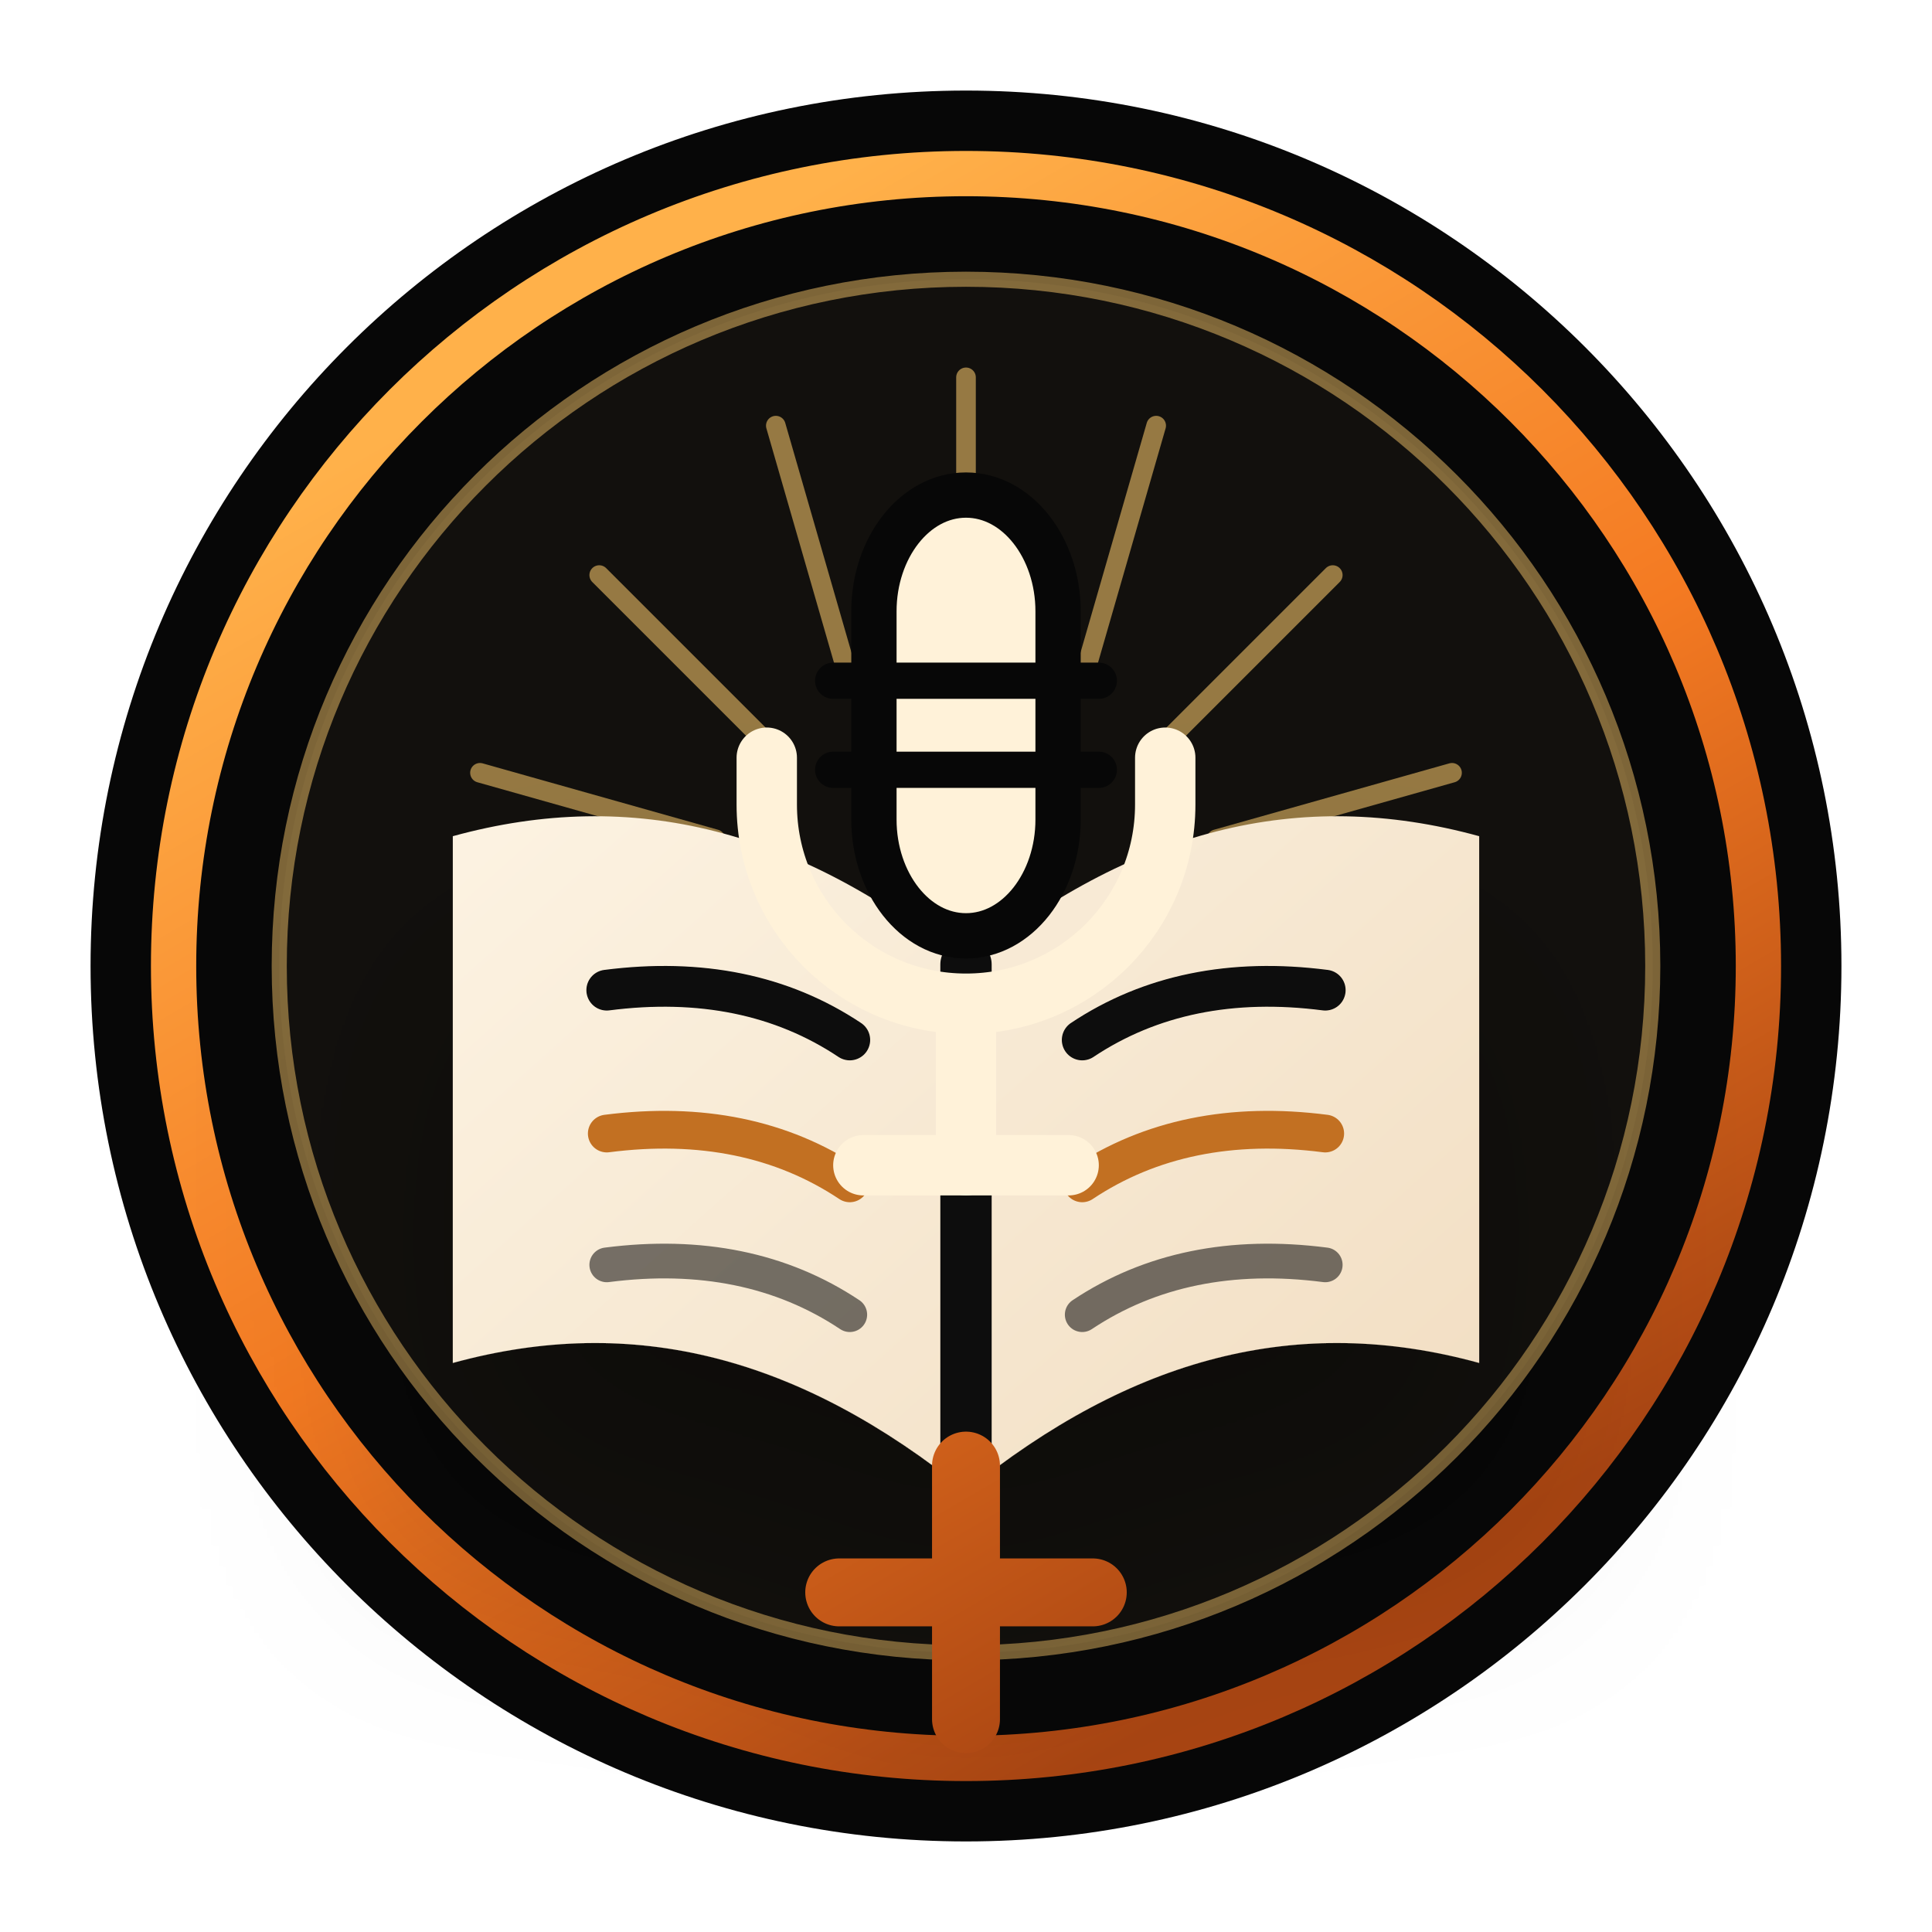
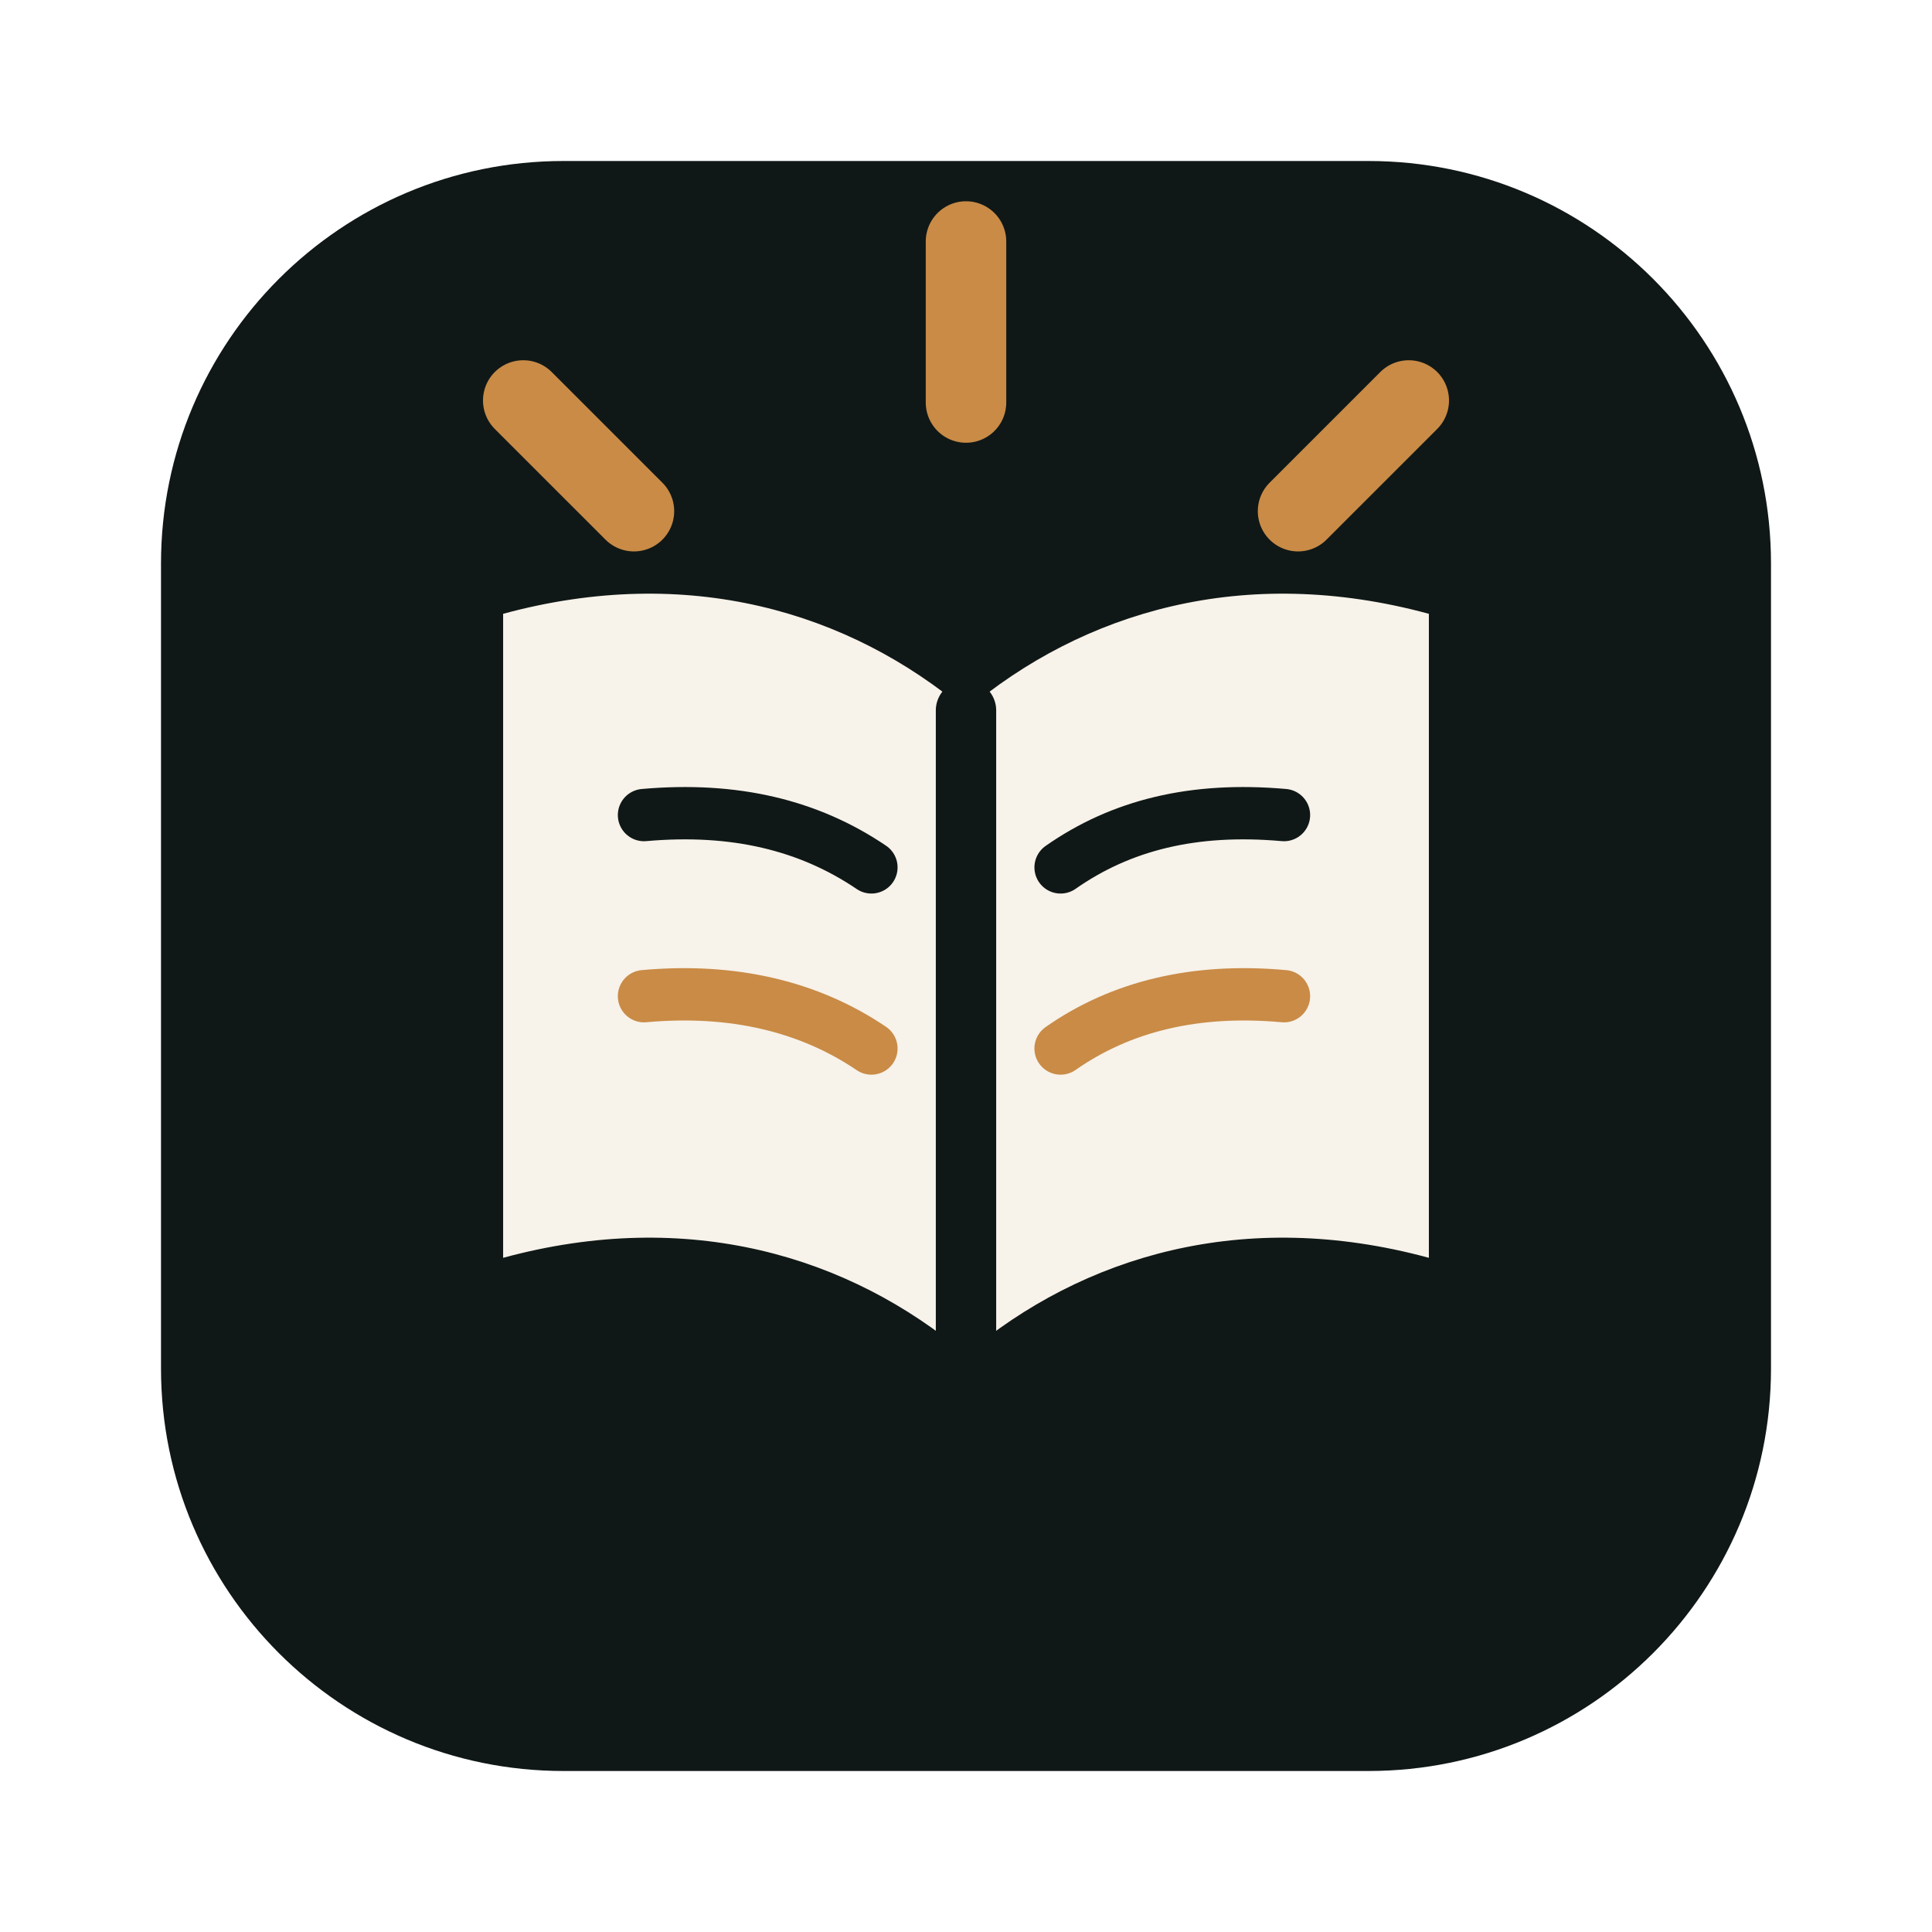
- <svg xmlns="http://www.w3.org/2000/svg" width="128" height="128" viewBox="0 0 128 128" fill="none" role="img" aria-label="Preach Flow mark">
-   <defs>
-     <linearGradient id="paper" x1="31" y1="27" x2="98" y2="102" gradientUnits="userSpaceOnUse">
-       <stop stop-color="#FFF8EA" />
-       <stop offset="1" stop-color="#F1DDC1" />
-     </linearGradient>
-     <linearGradient id="orange" x1="41" y1="20" x2="91" y2="106" gradientUnits="userSpaceOnUse">
-       <stop stop-color="#FFB14A" />
-       <stop offset=".52" stop-color="#F47A22" />
-       <stop offset="1" stop-color="#A94512" />
-     </linearGradient>
-     <filter id="shadow" x="13" y="10" width="102" height="108" filterUnits="userSpaceOnUse" color-interpolation-filters="sRGB">
-       <feDropShadow dx="0" dy="10" stdDeviation="8" flood-color="#0A0A0A" flood-opacity=".25" />
-     </filter>
-   </defs>
-   <circle cx="64" cy="64" r="58" fill="#070707" />
-   <circle cx="64" cy="64" r="52.5" stroke="url(#orange)" stroke-width="3" />
-   <circle cx="64" cy="64" r="45.5" fill="#12100D" stroke="#F4C56A" stroke-opacity=".5" />
-   <g opacity=".58" stroke="#F4C56A" stroke-width="1.3" stroke-linecap="round">
-     <path d="M64 25v17" />
-     <path d="M51.4 28.2l4.5 15.6" />
-     <path d="M76.6 28.2l-4.5 15.6" />
-     <path d="M39.7 38.1l11.5 11.5" />
-     <path d="M88.3 38.1L76.8 49.6" />
-     <path d="M31.8 51.2l15.6 4.4" />
-     <path d="M96.2 51.2l-15.6 4.4" />
-   </g>
-   <g filter="url(#shadow)">
-     <path d="M30 55.4c12-3.3 23-.4 34 8.5 11-8.9 22-11.8 34-8.5v34.9C86 87 75 89.9 64 98.8 53 89.9 42 87 30 90.3V55.4Z" fill="url(#paper)" />
-     <path d="M64 63.9v34.9" stroke="#090909" stroke-width="3.4" stroke-linecap="round" />
-     <path d="M40.2 65.6c6.2-.8 11.6.3 16.1 3.3" stroke="#090909" stroke-width="2.7" stroke-linecap="round" />
-     <path d="M87.8 65.6c-6.2-.8-11.6.3-16.1 3.3" stroke="#090909" stroke-width="2.7" stroke-linecap="round" />
-     <path d="M40.2 75.1c6.2-.8 11.6.3 16.1 3.3" stroke="#C27022" stroke-width="2.5" stroke-linecap="round" />
-     <path d="M87.8 75.1c-6.2-.8-11.6.3-16.1 3.3" stroke="#C27022" stroke-width="2.5" stroke-linecap="round" />
-     <path d="M40.2 83.8c6.2-.8 11.6.3 16.1 3.3" stroke="#090909" stroke-opacity=".55" stroke-width="2.3" stroke-linecap="round" />
-     <path d="M87.8 83.8c-6.2-.8-11.6.3-16.1 3.3" stroke="#090909" stroke-opacity=".55" stroke-width="2.3" stroke-linecap="round" />
-   </g>
-   <path d="M57.9 40.5c0-4.2 2.7-7.7 6.1-7.7s6.1 3.5 6.1 7.7v13.8c0 4.2-2.7 7.7-6.1 7.7s-6.1-3.5-6.1-7.7V40.5Z" fill="#FFF2D9" stroke="#070707" stroke-width="3" />
-   <path d="M55.2 45.1h17.6M55.2 51h17.6" stroke="#070707" stroke-width="2.4" stroke-linecap="round" />
-   <path d="M50.8 50.2v3.1c0 7.3 5.9 13.2 13.2 13.2s13.2-5.9 13.2-13.2v-3.1M64 66.5v10.7" stroke="#FFF2D9" stroke-width="4" stroke-linecap="round" />
-   <path d="M57.2 77.2h13.6" stroke="#FFF2D9" stroke-width="4" stroke-linecap="round" />
-   <path d="M55.6 105.5h16.8M64 97.1v16.8" stroke="url(#orange)" stroke-width="4.5" stroke-linecap="round" />
+ <svg xmlns="http://www.w3.org/2000/svg" width="96" height="96" viewBox="0 0 96 96" fill="none" role="img" aria-label="Preach Flow mark">
+   <rect x="8" y="8" width="80" height="80" rx="20" fill="#101817" />
+   <path d="M25 30.5C34.2 28 42.2 30.4 48 35.3C53.8 30.4 61.8 28 71 30.5V62.5C61.8 60 53.8 62.4 48 67.3C42.2 62.4 34.2 60 25 62.5V30.5Z" fill="#F7F2EA" />
+   <path d="M48 35.3V67.3" stroke="#101817" stroke-width="3" stroke-linecap="round" />
+   <path d="M32 40.5C36.5 40.1 40.2 41 43.3 43.1" stroke="#101817" stroke-width="2.6" stroke-linecap="round" />
+   <path d="M63.8 40.5C59.3 40.1 55.7 41 52.7 43.1" stroke="#101817" stroke-width="2.6" stroke-linecap="round" />
+   <path d="M32 49.5C36.4 49.1 40.2 50 43.3 52.1" stroke="#C98B46" stroke-width="2.6" stroke-linecap="round" />
+   <path d="M63.8 49.5C59.4 49.1 55.7 50 52.7 52.1" stroke="#C98B46" stroke-width="2.6" stroke-linecap="round" />
+   <path d="M48 20V12" stroke="#C98B46" stroke-width="4" stroke-linecap="round" />
+   <path d="M64.5 25.4L70 19.9" stroke="#C98B46" stroke-width="4" stroke-linecap="round" />
+   <path d="M31.5 25.4L26 19.9" stroke="#C98B46" stroke-width="4" stroke-linecap="round" />
</svg>
